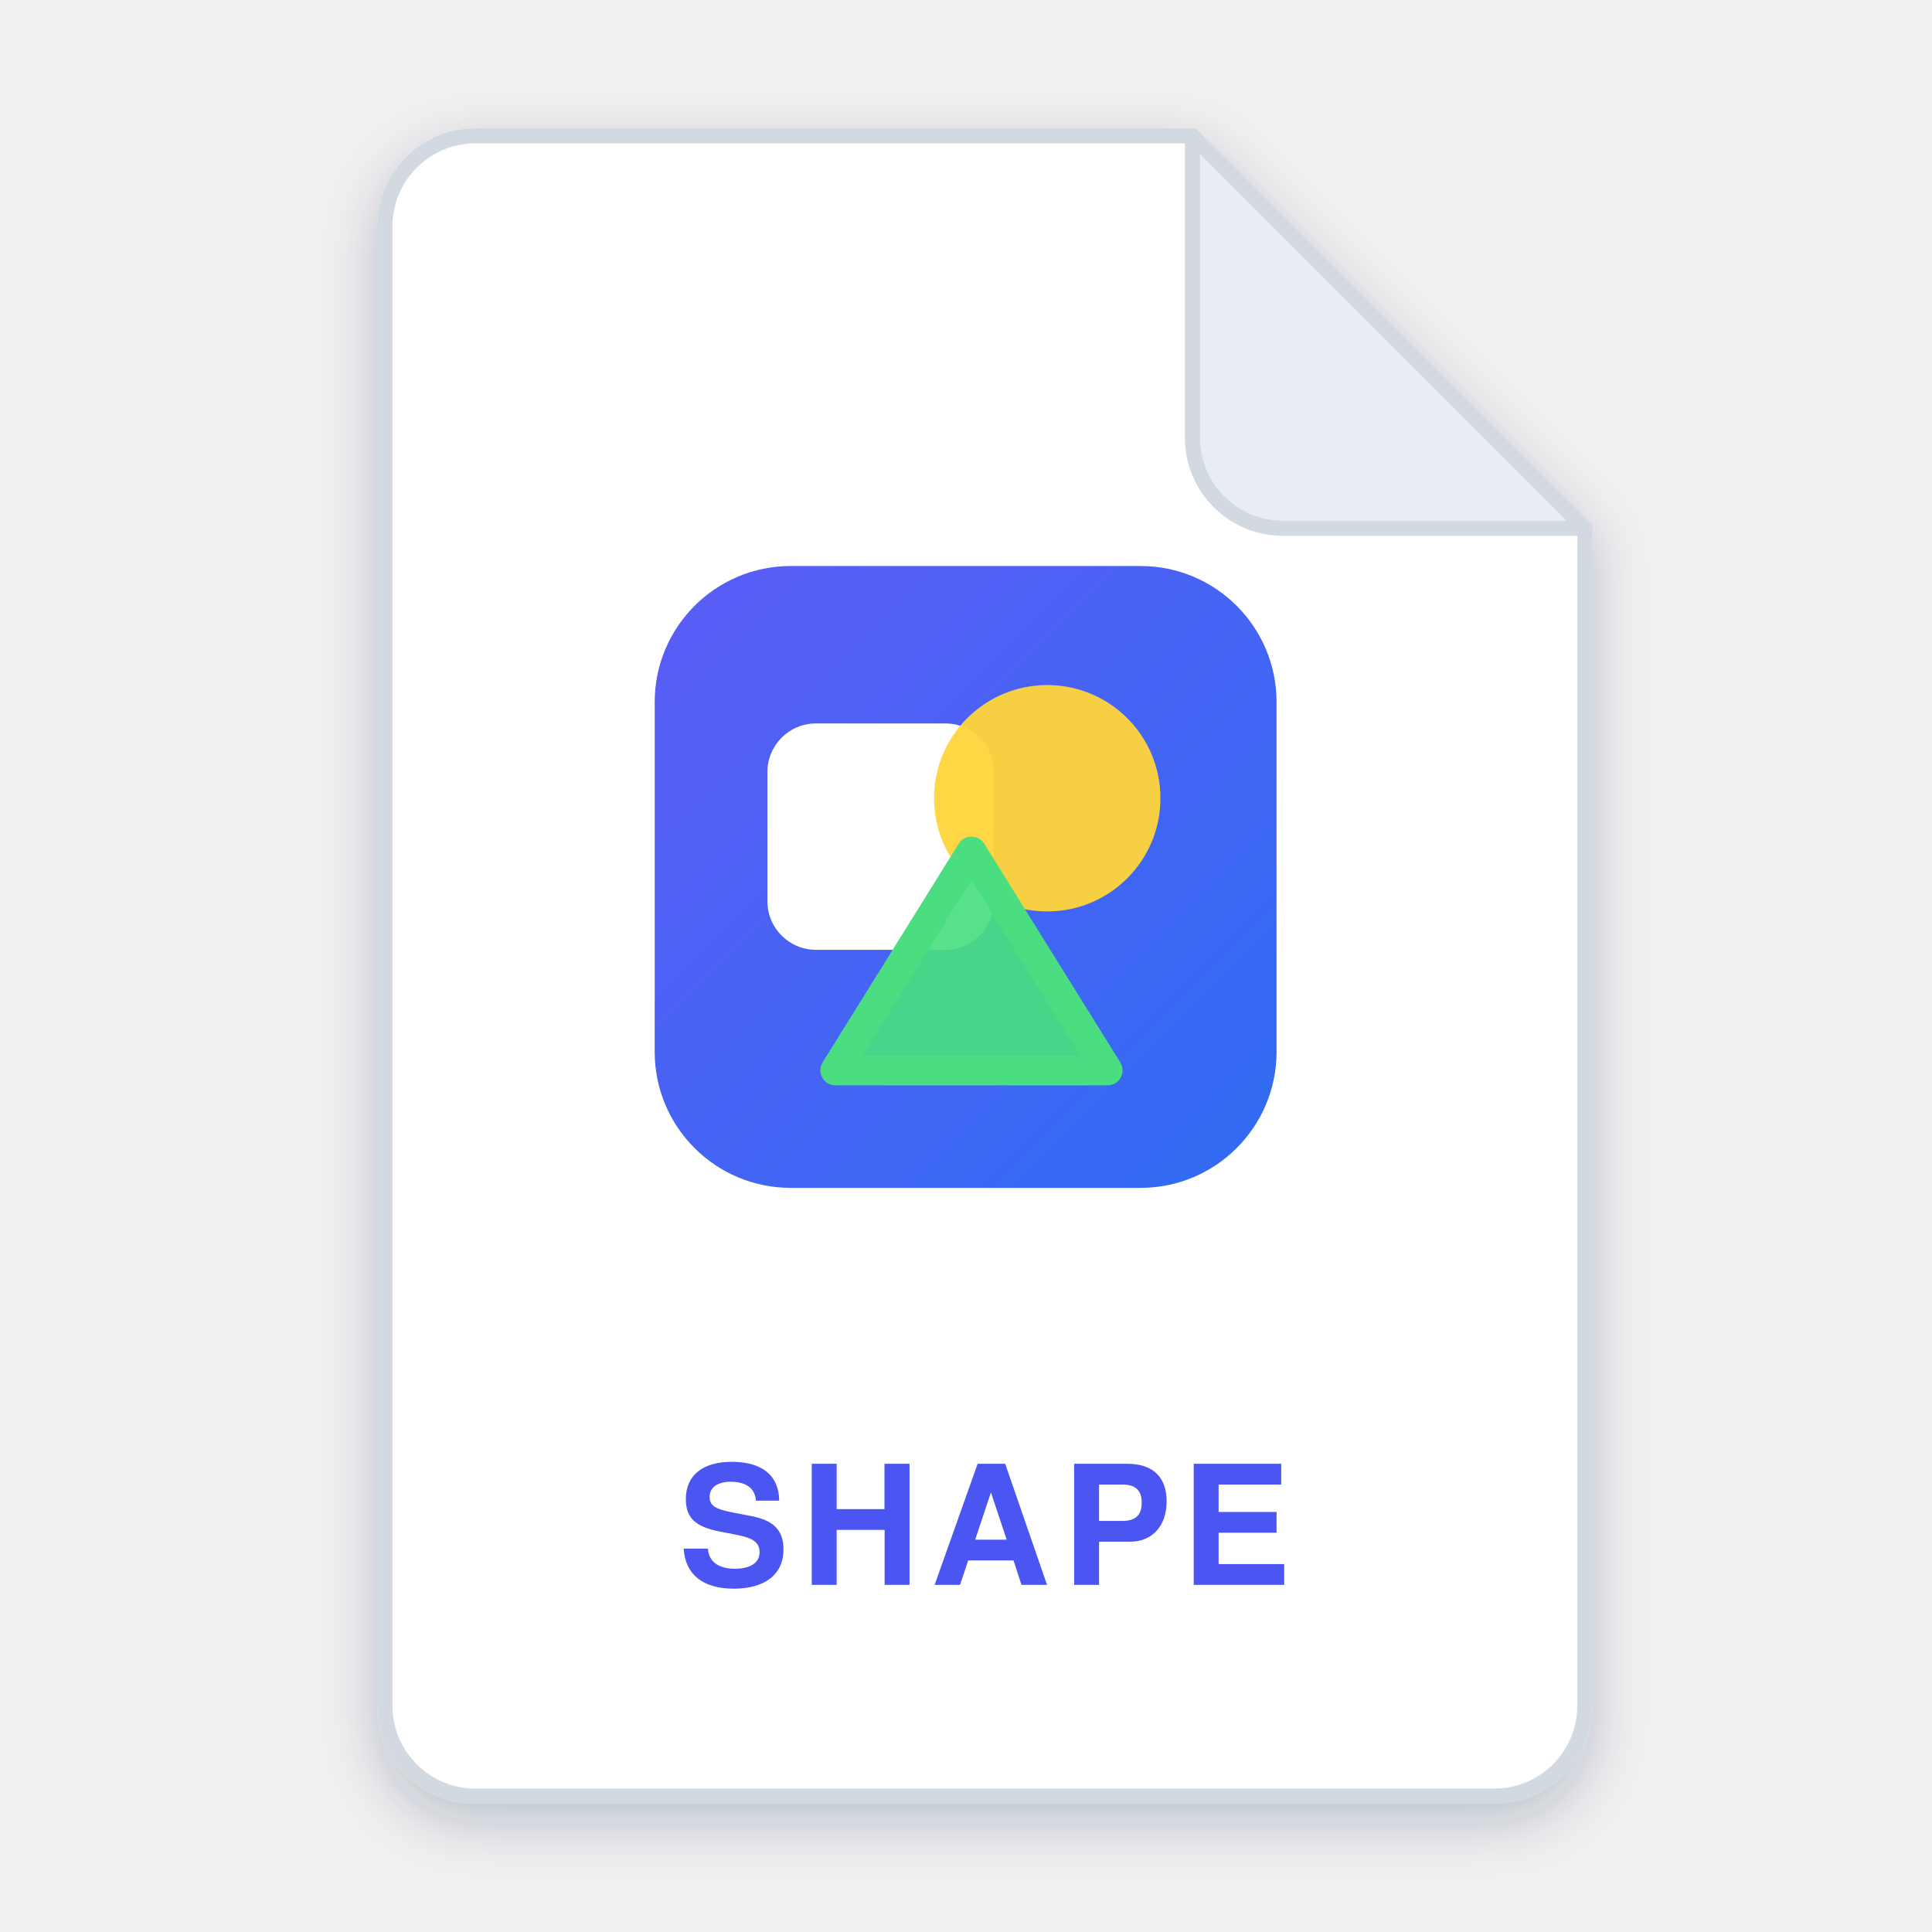
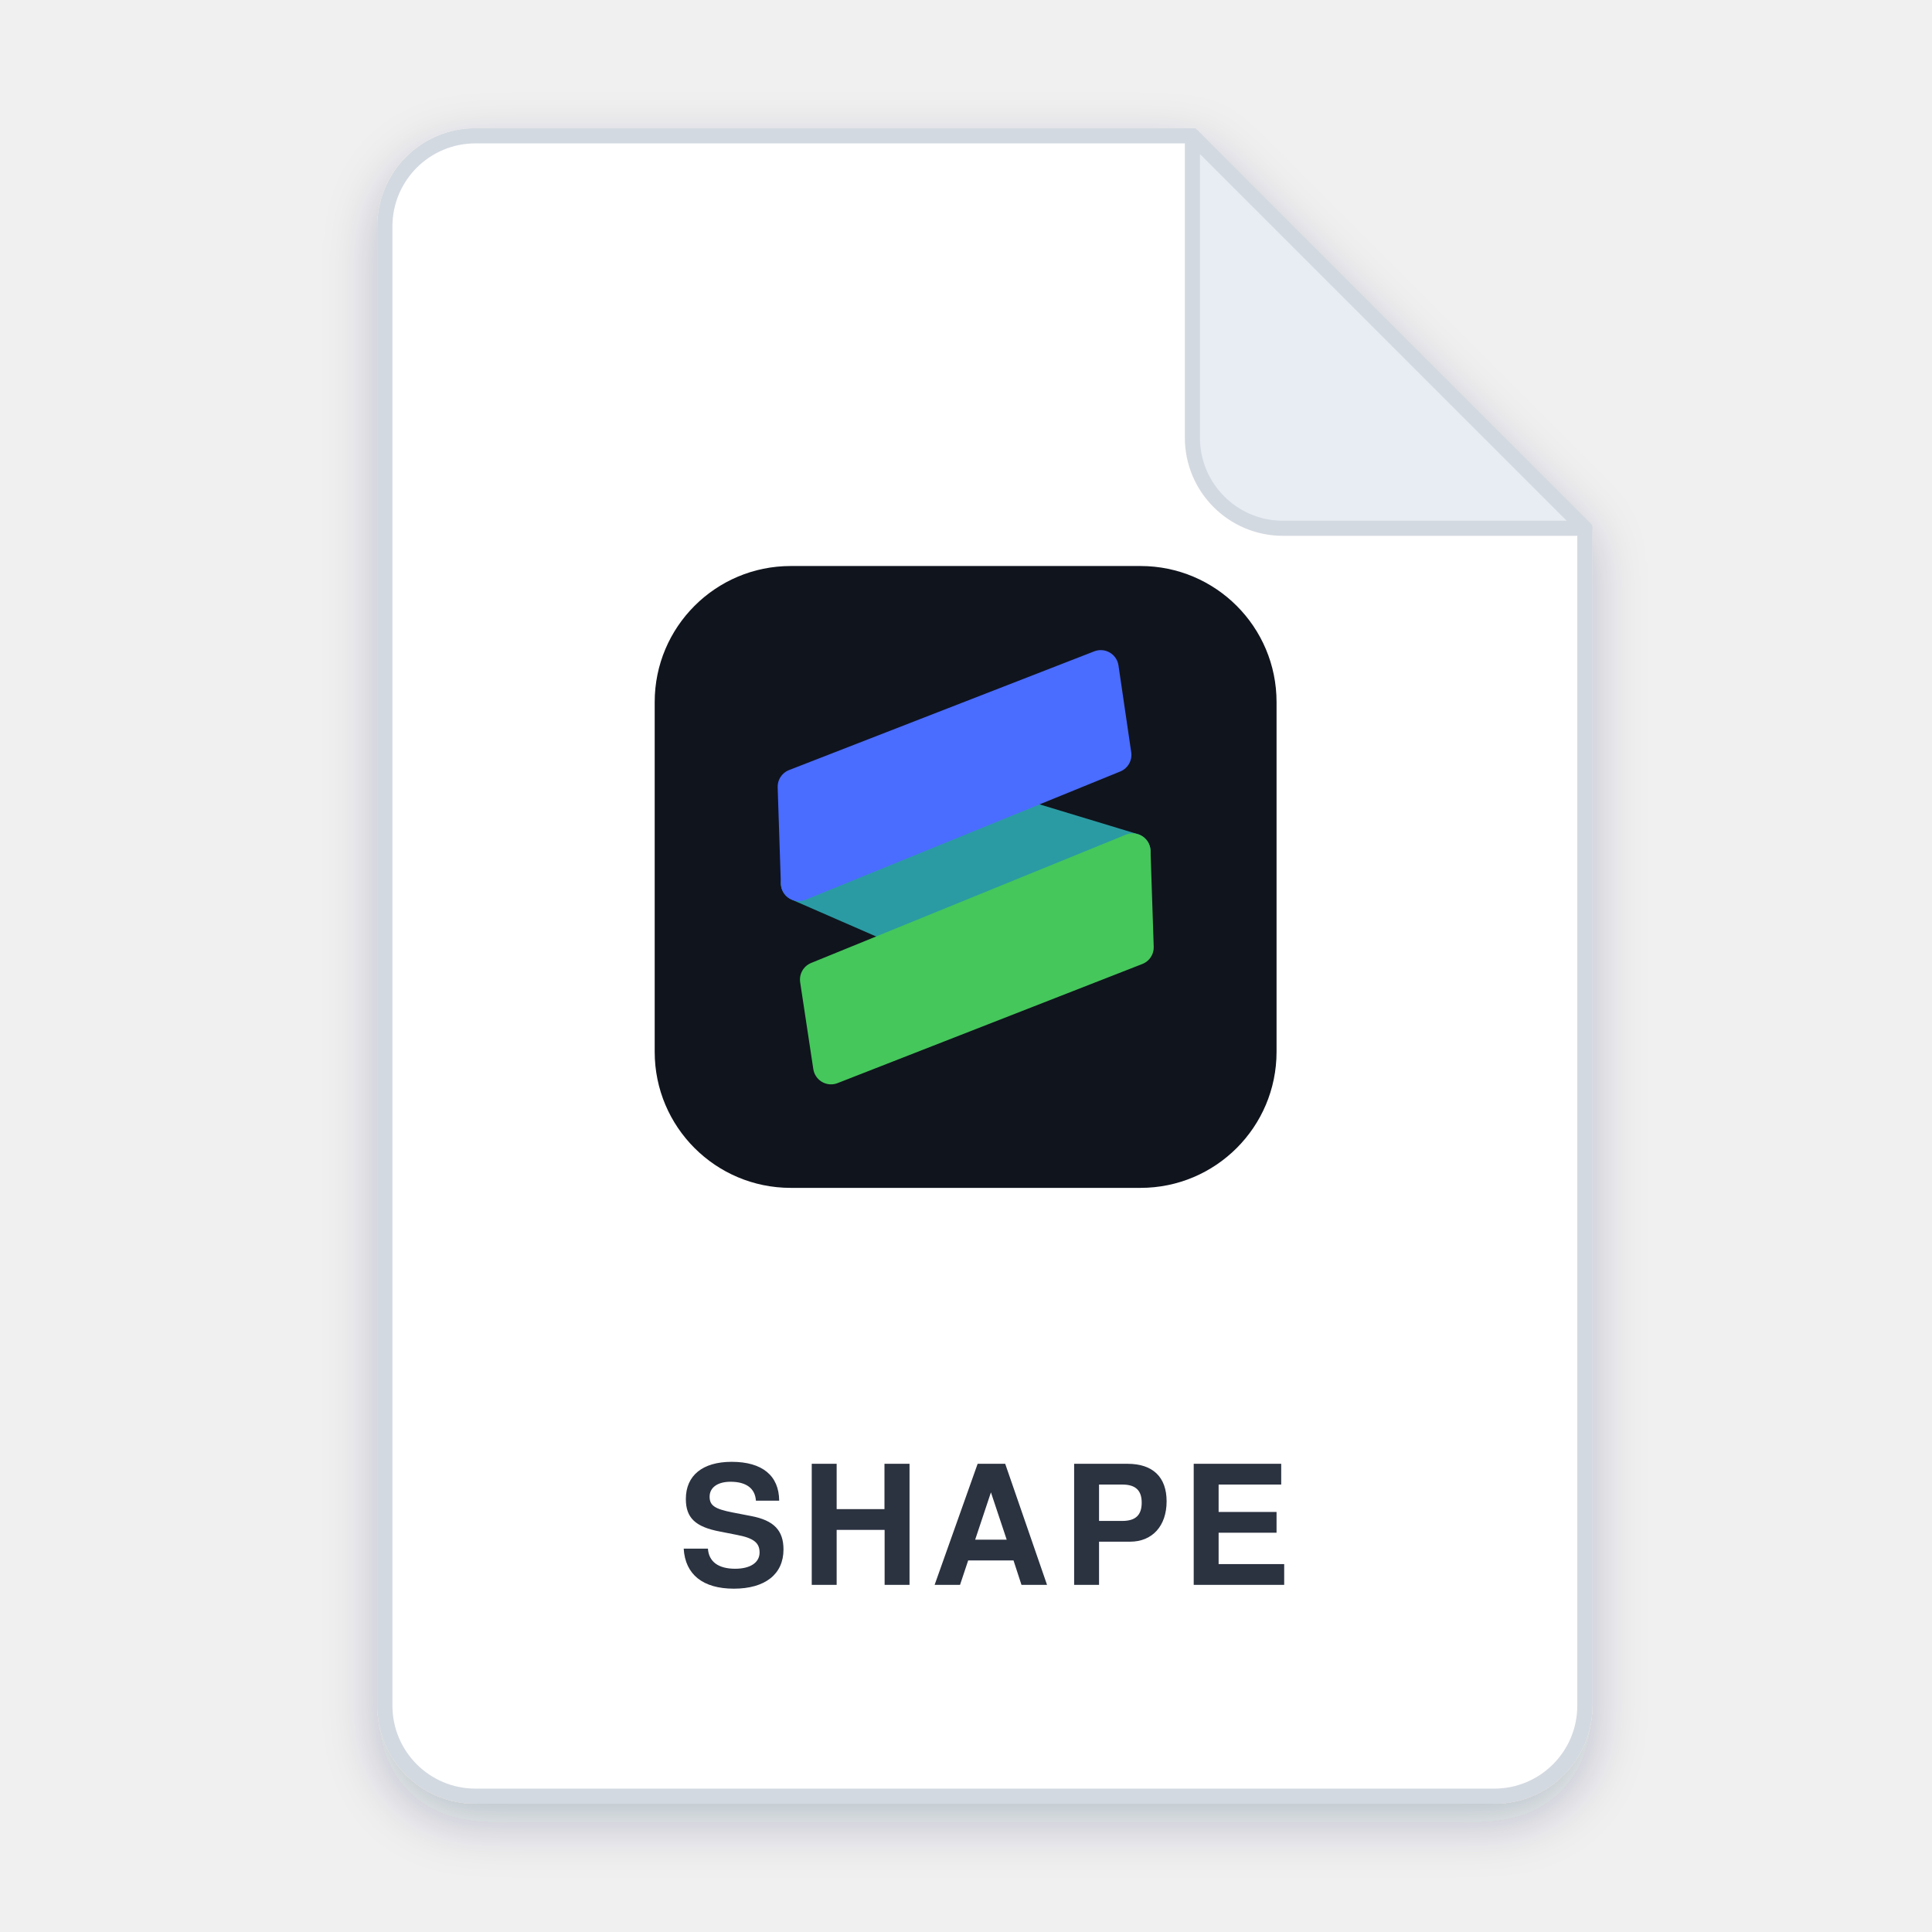
<svg xmlns="http://www.w3.org/2000/svg" viewBox="0 0 1024 1024" width="1024" height="1024">
  <defs>
    <filter id="shadow" x="-15%" y="-10%" width="130%" height="125%">
      <feDropShadow dx="0" dy="10" stdDeviation="14" flood-color="#0b1f4d" flood-opacity="0.22" />
    </filter>
  </defs>
  <path d="M252 72H632L840 280V904a48 48 0 0 1-48 48H252a48 48 0 0 1-48-48V120a48 48 0 0 1 48-48Z" fill="#ffffff" stroke="#d3d9e1" stroke-width="8" filter="url(#shadow)" />
  <path d="M632 72V232a48 48 0 0 0 48 48H840Z" fill="#e8edf4" stroke="#d3d9e1" stroke-width="8" stroke-linejoin="round" />
  <g transform="translate(347 300) scale(5.15)">
-     <defs>
-       <linearGradient id="mark" x1="0" y1="0" x2="1" y2="1">
-         <stop offset="0" stop-color="#5b5cf6" />
-         <stop offset="1" stop-color="#2f6bf2" />
-       </linearGradient>
-     </defs>
-     <rect width="64" height="64" rx="14" fill="url(#mark)" />
-     <rect x="11.6" y="16.2" width="23.3" height="23.3" rx="5" fill="#fff" />
-     <circle cx="40.4" cy="23.9" r="11.65" fill="#ffd43b" fill-opacity="0.95" />
-     <path d="M32.6 29.4 L46.6 51.9 L18.6 51.9 Z" fill="#4ade80" fill-opacity="0.92" stroke="#4ade80" stroke-width="3.1" stroke-linejoin="round" />
+     <rect width="64" height="64" rx="14" fill="#10141d" />
+     <g transform="translate(14.5 10.5) scale(0.41)">
+       <g stroke-linejoin="round" stroke-width="9">
+         <polygon points="0.8,54 51.6,36 84.6,46 32.2,67.7" fill="#2a9ba3" stroke="#2a9ba3" />
+         <polygon points="0,29.8 76.6,0 79.8,21.8 0.8,54" fill="#4a6cff" stroke="#4a6cff" />
+         <polygon points="5.6,78.2 84.6,46 85.4,70.1 8.9,100" fill="#45c75b" stroke="#45c75b" />
+       </g>
+     </g>
  </g>
-   <text x="522" y="840" text-anchor="middle" font-family="Helvetica Neue, Helvetica, Arial, sans-serif" font-size="88" font-weight="700" letter-spacing="6" fill="#4b56f2">SHAPE</text>
+   <text x="522" y="840" text-anchor="middle" font-family="Helvetica Neue, Helvetica, Arial, sans-serif" font-size="88" font-weight="700" letter-spacing="6" fill="#2b3240">SHAPE</text>
</svg>
